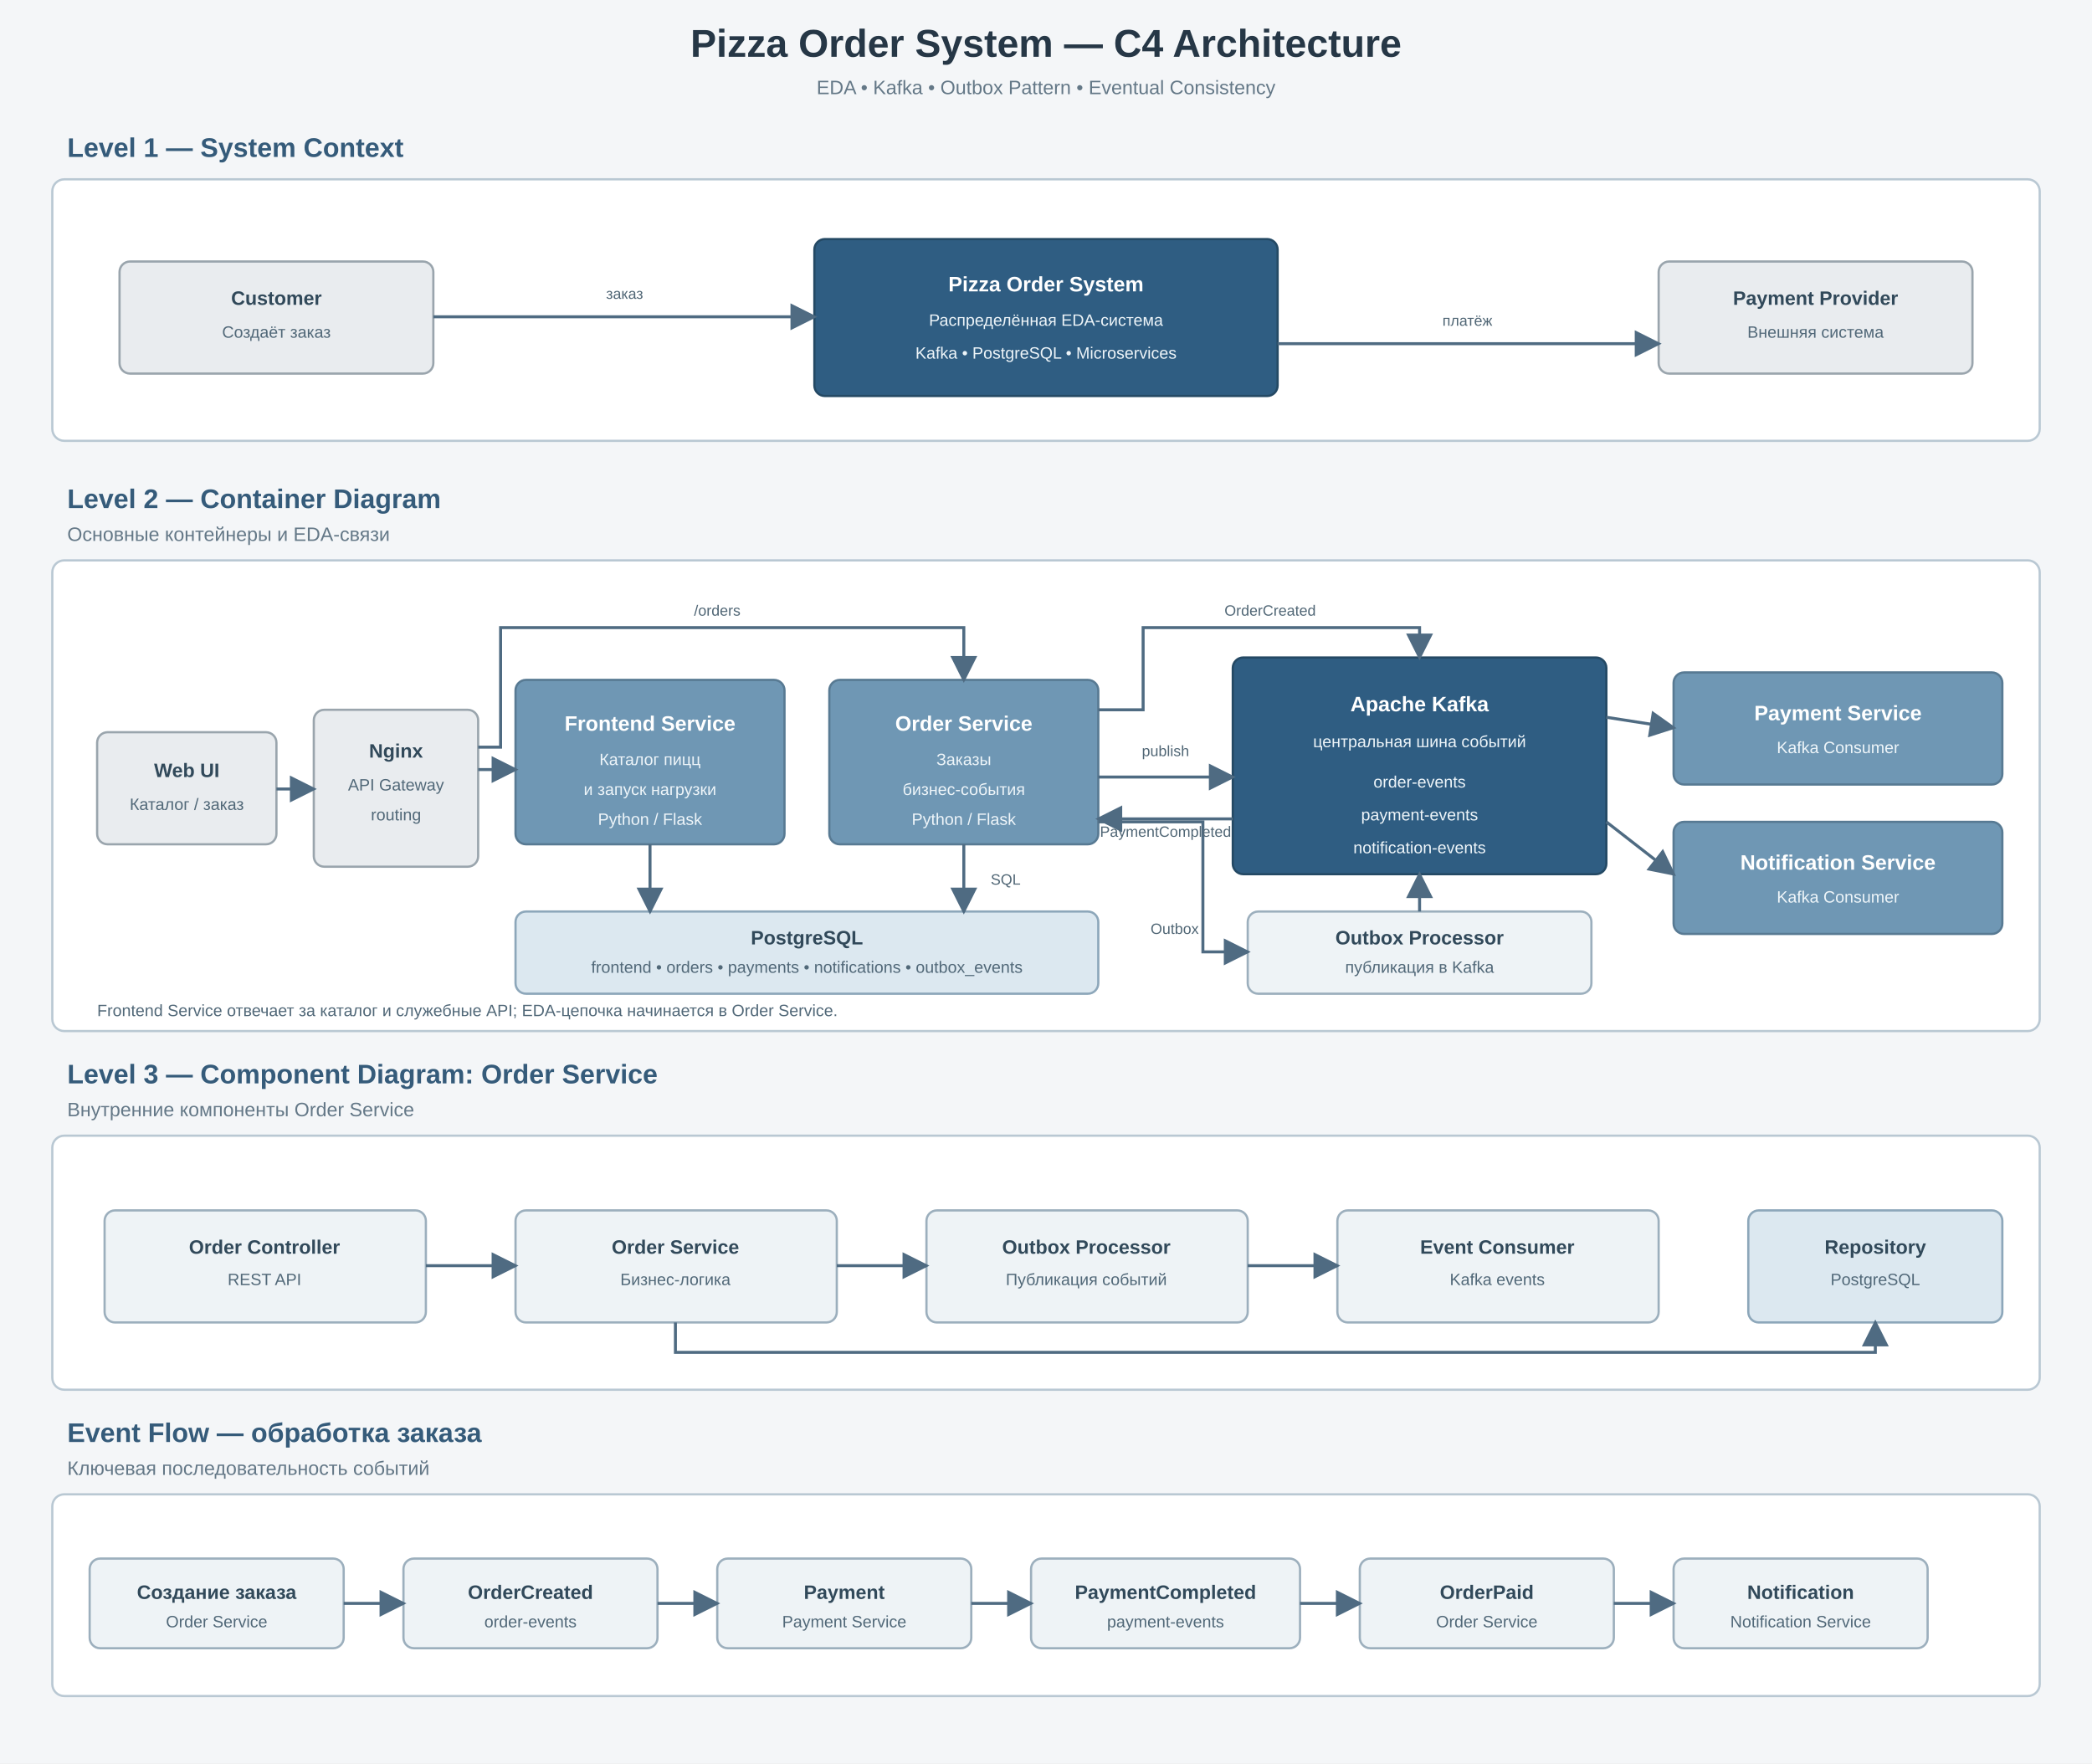
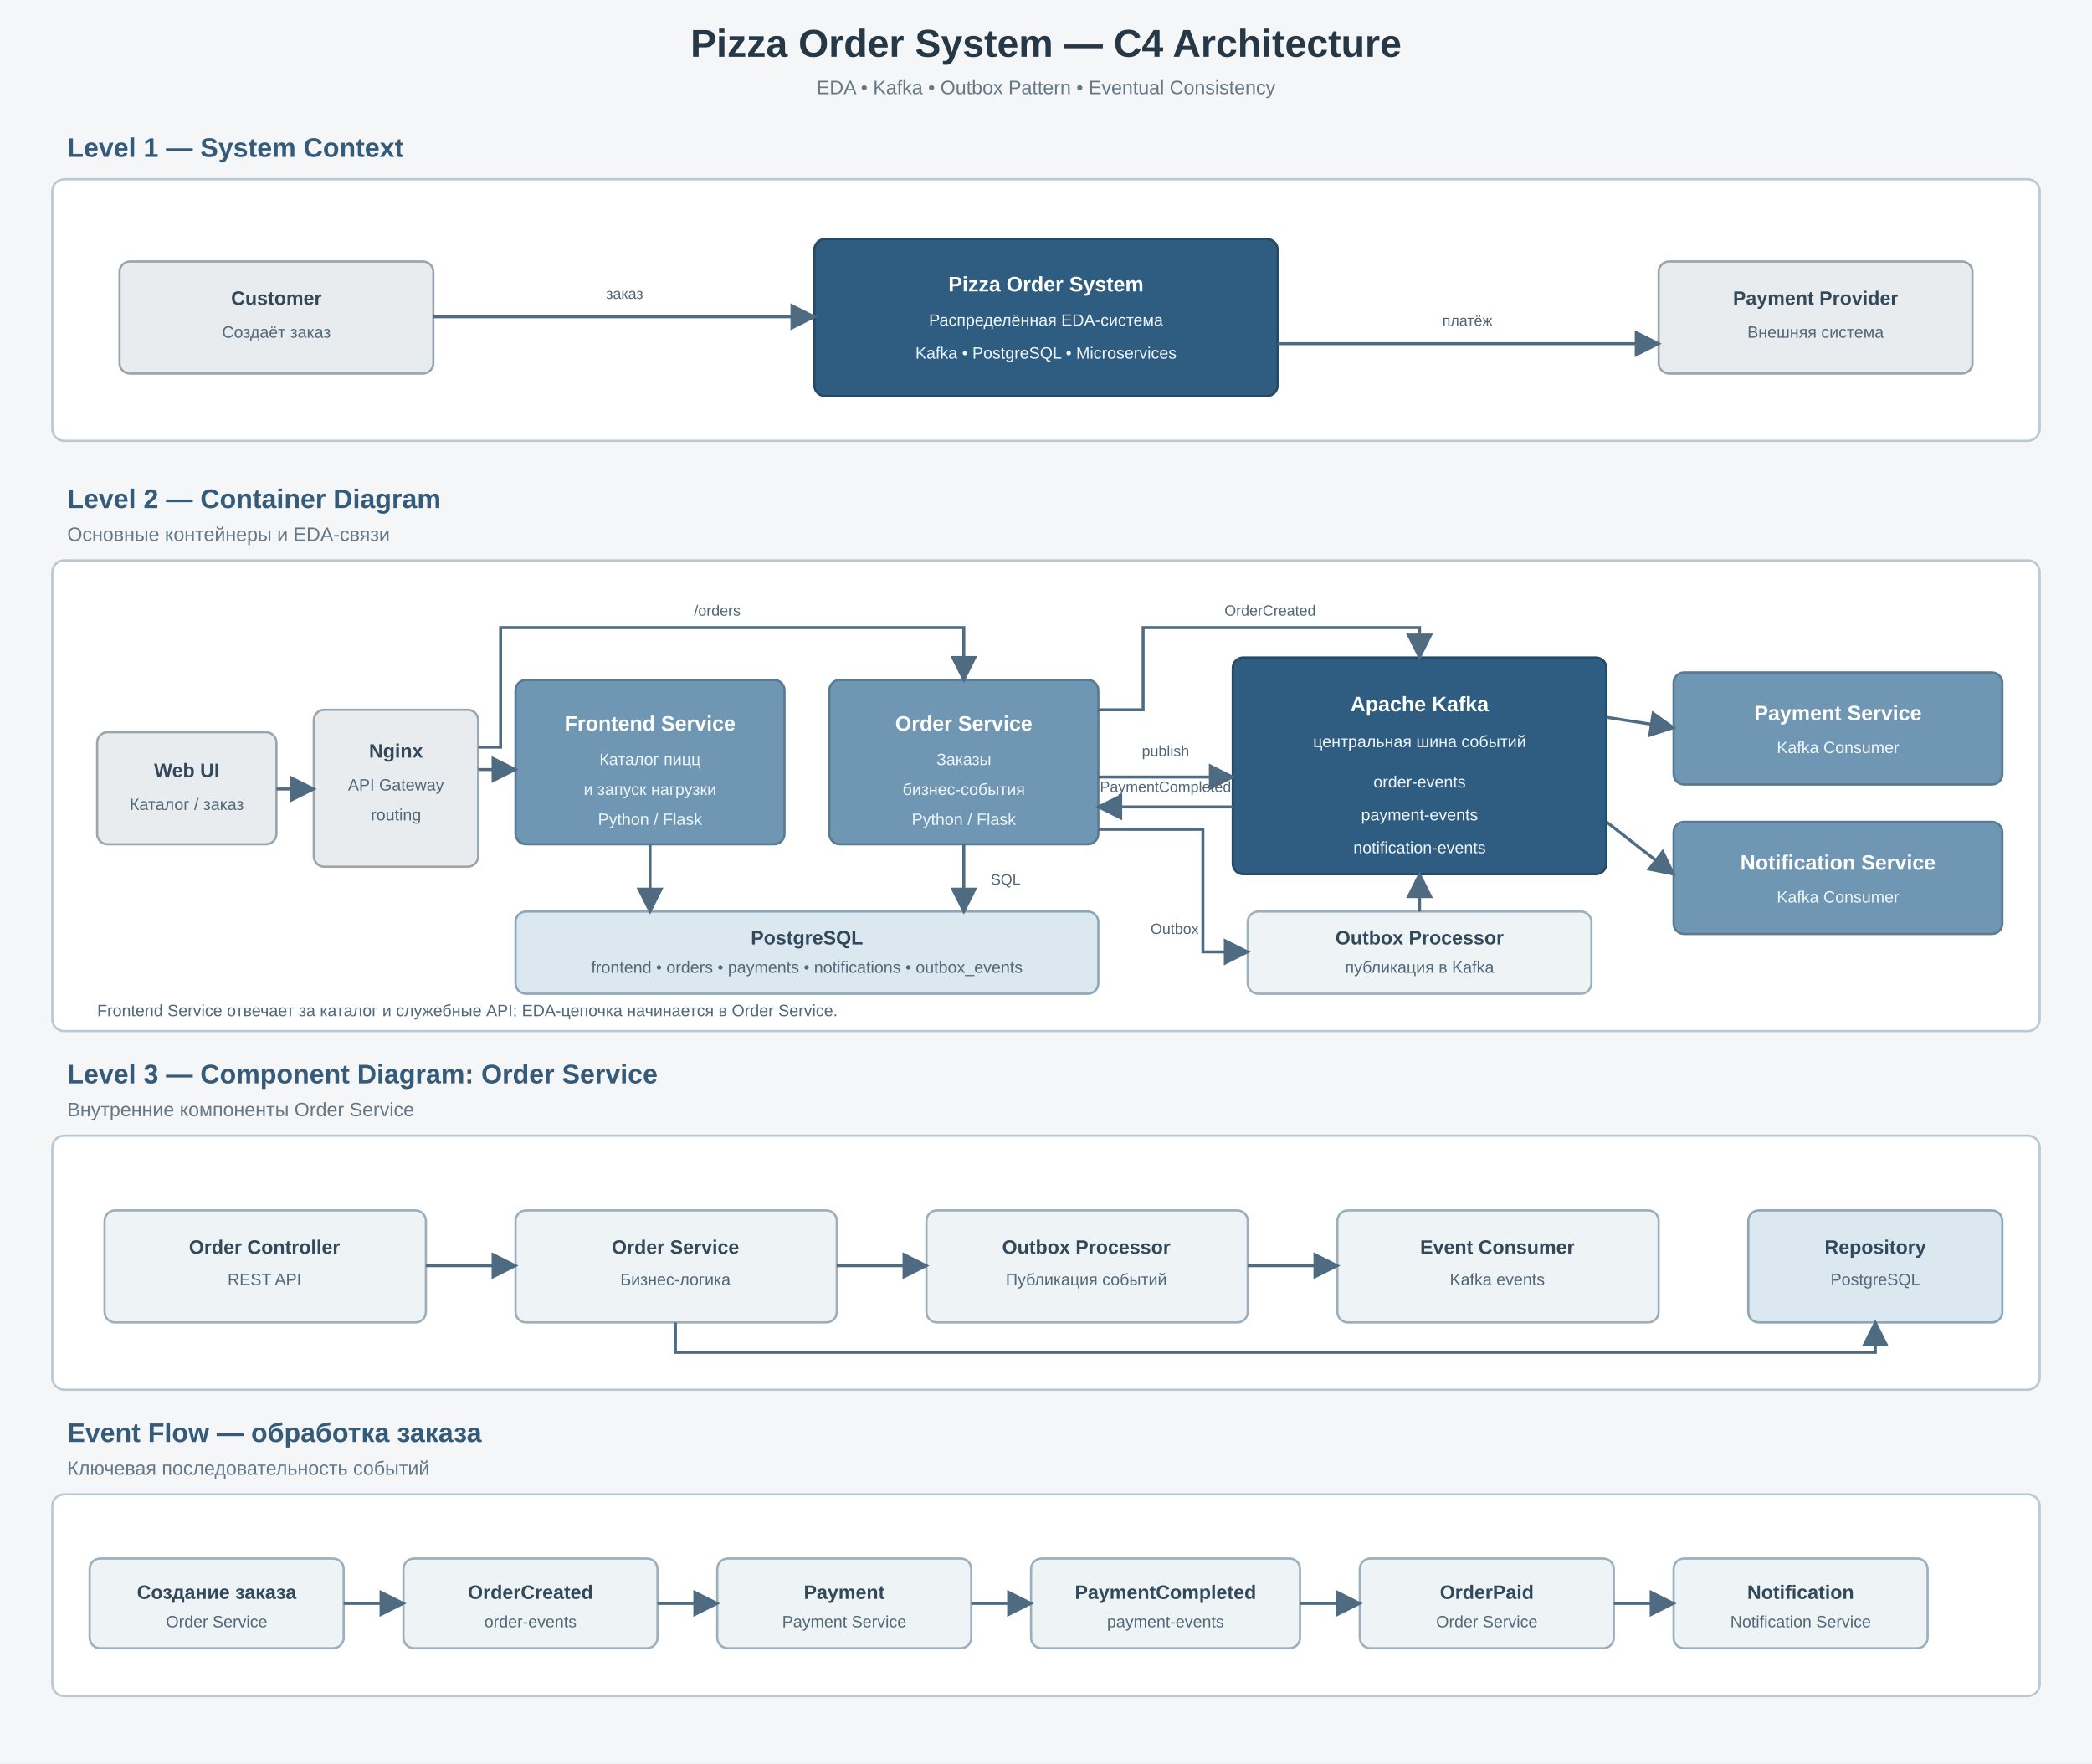
<svg xmlns="http://www.w3.org/2000/svg" width="1400" height="1180" viewBox="0 0 1400 1180">
  <defs>
    <style>
text{font-family:Arial,Helvetica,sans-serif}.title{font-size:26px;font-weight:700;fill:#263746}.level{font-size:18px;font-weight:700;fill:#355b7a}.sub{font-size:13px;fill:#647887}.box{fill:#fff;stroke:#b9c8d3;stroke-width:1.5}.sys{fill:#2f5d82;stroke:#244964;stroke-width:1.5}.svc{fill:#6f97b4;stroke:#587a93;stroke-width:1.5}.db{fill:#dce8f0;stroke:#8da7ba;stroke-width:1.5}.ext{fill:#e9ecef;stroke:#9aa5ad;stroke-width:1.5}.comp{fill:#eef3f6;stroke:#9cafbd;stroke-width:1.5}.wt{font-size:14px;font-weight:700;fill:#fff}.dt{font-size:13px;font-weight:700;fill:#31495a}.w{font-size:11px;fill:#eef5f9}.d{font-size:11px;fill:#516878}.lab{font-size:10px;fill:#506675}.line{stroke:#4f6b82;stroke-width:2;fill:none;marker-end:url(#a)}
</style>
    <marker id="a" markerWidth="9" markerHeight="9" refX="8" refY="4.5" orient="auto">
      <path d="M0 0L9 4.5L0 9Z" fill="#4f6b82" />
    </marker>
  </defs>
  <rect width="1400" height="1180" fill="#f4f6f8" />
  <text x="700" y="38" text-anchor="middle" class="title">Pizza Order System — C4 Architecture</text>
  <text x="700" y="63" text-anchor="middle" class="sub">EDA • Kafka • Outbox Pattern • Eventual Consistency</text>
  <text x="45" y="105" class="level">Level 1 — System Context</text>
  <rect x="35" y="120" width="1330" height="175" rx="8" class="box" />
  <rect x="80" y="175" width="210" height="75" rx="7" class="ext" />
  <text x="185" y="204" text-anchor="middle" class="dt">Customer</text>
  <text x="185" y="226" text-anchor="middle" class="d">Создаёт заказ</text>
  <rect x="545" y="160" width="310" height="105" rx="7" class="sys" />
  <text x="700" y="195" text-anchor="middle" class="wt">Pizza Order System</text>
  <text x="700" y="218" text-anchor="middle" class="w">Распределённая EDA-система</text>
  <text x="700" y="240" text-anchor="middle" class="w">Kafka • PostgreSQL • Microservices</text>
  <rect x="1110" y="175" width="210" height="75" rx="7" class="ext" />
  <text x="1215" y="204" text-anchor="middle" class="dt">Payment Provider</text>
  <text x="1215" y="226" text-anchor="middle" class="d">Внешняя система</text>
  <path d="M290 212L545 212" class="line" />
  <text x="418" y="200" text-anchor="middle" class="lab">заказ</text>
  <path d="M855 230L1110 230" class="line" />
  <text x="982" y="218" text-anchor="middle" class="lab">платёж</text>
  <text x="45" y="340" class="level">Level 2 — Container Diagram</text>
  <text x="45" y="362" class="sub">Основные контейнеры и EDA-связи</text>
  <rect x="35" y="375" width="1330" height="315" rx="8" class="box" />
  <rect x="65" y="490" width="120" height="75" rx="7" class="ext" />
  <text x="125" y="520" text-anchor="middle" class="dt">Web UI</text>
  <text x="125" y="542" text-anchor="middle" class="d">Каталог / заказ</text>
  <rect x="210" y="475" width="110" height="105" rx="7" class="ext" />
  <text x="265" y="507" text-anchor="middle" class="dt">Nginx</text>
  <text x="265" y="529" text-anchor="middle" class="d">API Gateway</text>
  <text x="265" y="549" text-anchor="middle" class="d">routing</text>
  <rect x="345" y="455" width="180" height="110" rx="7" class="svc" />
  <text x="435" y="489" text-anchor="middle" class="wt">Frontend Service</text>
  <text x="435" y="512" text-anchor="middle" class="w">Каталог пицц</text>
  <text x="435" y="532" text-anchor="middle" class="w">и запуск нагрузки</text>
  <text x="435" y="552" text-anchor="middle" class="w">Python / Flask</text>
  <rect x="555" y="455" width="180" height="110" rx="7" class="svc" />
  <text x="645" y="489" text-anchor="middle" class="wt">Order Service</text>
  <text x="645" y="512" text-anchor="middle" class="w">Заказы</text>
  <text x="645" y="532" text-anchor="middle" class="w">бизнес-события</text>
  <text x="645" y="552" text-anchor="middle" class="w">Python / Flask</text>
  <rect x="825" y="440" width="250" height="145" rx="7" class="sys" />
  <text x="950" y="476" text-anchor="middle" class="wt">Apache Kafka</text>
  <text x="950" y="500" text-anchor="middle" class="w">центральная шина событий</text>
  <text x="950" y="527" text-anchor="middle" class="w">order-events</text>
  <text x="950" y="549" text-anchor="middle" class="w">payment-events</text>
  <text x="950" y="571" text-anchor="middle" class="w">notification-events</text>
  <rect x="1120" y="450" width="220" height="75" rx="7" class="svc" />
  <text x="1230" y="482" text-anchor="middle" class="wt">Payment Service</text>
  <text x="1230" y="504" text-anchor="middle" class="w">Kafka Consumer</text>
  <rect x="1120" y="550" width="220" height="75" rx="7" class="svc" />
  <text x="1230" y="582" text-anchor="middle" class="wt">Notification Service</text>
  <text x="1230" y="604" text-anchor="middle" class="w">Kafka Consumer</text>
  <rect x="345" y="610" width="390" height="55" rx="7" class="db" />
  <text x="540" y="632" text-anchor="middle" class="dt">PostgreSQL</text>
  <text x="540" y="651" text-anchor="middle" class="d">frontend • orders • payments • notifications • outbox_events</text>
  <rect x="835" y="610" width="230" height="55" rx="7" class="comp" />
  <text x="950" y="632" text-anchor="middle" class="dt">Outbox Processor</text>
  <text x="950" y="651" text-anchor="middle" class="d">публикация в Kafka</text>
  <path d="M185 528L210 528" class="line" />
  <path d="M320 515L345 515" class="line" />
  <path d="M320 500L335 500L335 420L645 420L645 455" class="line" />
  <text x="480" y="412" text-anchor="middle" class="lab">/orders</text>
  <path d="M735 475L765 475L765 420L950 420L950 440" class="line" />
  <text x="850" y="412" text-anchor="middle" class="lab">OrderCreated</text>
  <path d="M735 520L825 520" class="line" />
  <text x="780" y="506" text-anchor="middle" class="lab">publish</text>
  <path d="M1075 480L1120 487" class="line" />
  <path d="M1075 550L1120 585" class="line" />
  <path d="M645 565L645 610" class="line" />
  <text x="663" y="592" class="lab">SQL</text>
  <path d="M435 565L435 610" class="line" />
-   <path d="M735 550L805 550L805 637L835 637" class="line" />
+   <path d="M735 555L805 555L805 637L835 637" class="line" />
  <text x="770" y="625" class="lab">Outbox</text>
  <path d="M950 610L950 585" class="line" />
-   <path d="M825 548L735 548" class="line" />
-   <text x="780" y="560" text-anchor="middle" class="lab">PaymentCompleted</text>
+   <path d="M825 540L735 540" class="line" />
+   <text x="780" y="530" text-anchor="middle" class="lab">PaymentCompleted</text>
  <text x="65" y="680" class="d">Frontend Service отвечает за каталог и служебные API; EDA-цепочка начинается в Order Service.</text>
  <text x="45" y="725" class="level">Level 3 — Component Diagram: Order Service</text>
  <text x="45" y="747" class="sub">Внутренние компоненты Order Service</text>
  <rect x="35" y="760" width="1330" height="170" rx="8" class="box" />
  <rect x="70" y="810" width="215" height="75" rx="7" class="comp" />
  <text x="177" y="839" text-anchor="middle" class="dt">Order Controller</text>
  <text x="177" y="860" text-anchor="middle" class="d">REST API</text>
  <rect x="345" y="810" width="215" height="75" rx="7" class="comp" />
  <text x="452" y="839" text-anchor="middle" class="dt">Order Service</text>
  <text x="452" y="860" text-anchor="middle" class="d">Бизнес-логика</text>
  <rect x="620" y="810" width="215" height="75" rx="7" class="comp" />
  <text x="727" y="839" text-anchor="middle" class="dt">Outbox Processor</text>
  <text x="727" y="860" text-anchor="middle" class="d">Публикация событий</text>
  <rect x="895" y="810" width="215" height="75" rx="7" class="comp" />
  <text x="1002" y="839" text-anchor="middle" class="dt">Event Consumer</text>
  <text x="1002" y="860" text-anchor="middle" class="d">Kafka events</text>
  <rect x="1170" y="810" width="170" height="75" rx="7" class="db" />
  <text x="1255" y="839" text-anchor="middle" class="dt">Repository</text>
  <text x="1255" y="860" text-anchor="middle" class="d">PostgreSQL</text>
  <path d="M285 847L345 847" class="line" />
  <path d="M560 847L620 847" class="line" />
  <path d="M835 847L895 847" class="line" />
  <path d="M452 885L452 905L1255 905L1255 885" class="line" />
  <text x="45" y="965" class="level">Event Flow — обработка заказа</text>
  <text x="45" y="987" class="sub">Ключевая последовательность событий</text>
  <rect x="35" y="1000" width="1330" height="135" rx="8" class="box" />
  <rect x="60" y="1043" width="170" height="60" rx="7" class="comp" />
  <text x="145" y="1070" text-anchor="middle" class="dt">Создание заказа</text>
  <text x="145" y="1089" text-anchor="middle" class="d">Order Service</text>
  <rect x="270" y="1043" width="170" height="60" rx="7" class="comp" />
  <text x="355" y="1070" text-anchor="middle" class="dt">OrderCreated</text>
  <text x="355" y="1089" text-anchor="middle" class="d">order-events</text>
  <rect x="480" y="1043" width="170" height="60" rx="7" class="comp" />
  <text x="565" y="1070" text-anchor="middle" class="dt">Payment</text>
  <text x="565" y="1089" text-anchor="middle" class="d">Payment Service</text>
  <rect x="690" y="1043" width="180" height="60" rx="7" class="comp" />
  <text x="780" y="1070" text-anchor="middle" class="dt">PaymentCompleted</text>
  <text x="780" y="1089" text-anchor="middle" class="d">payment-events</text>
  <rect x="910" y="1043" width="170" height="60" rx="7" class="comp" />
  <text x="995" y="1070" text-anchor="middle" class="dt">OrderPaid</text>
  <text x="995" y="1089" text-anchor="middle" class="d">Order Service</text>
  <rect x="1120" y="1043" width="170" height="60" rx="7" class="comp" />
  <text x="1205" y="1070" text-anchor="middle" class="dt">Notification</text>
  <text x="1205" y="1089" text-anchor="middle" class="d">Notification Service</text>
  <path d="M230 1073L270 1073" class="line" />
  <path d="M440 1073L480 1073" class="line" />
  <path d="M650 1073L690 1073" class="line" />
  <path d="M870 1073L910 1073" class="line" />
  <path d="M1080 1073L1120 1073" class="line" />
</svg>
